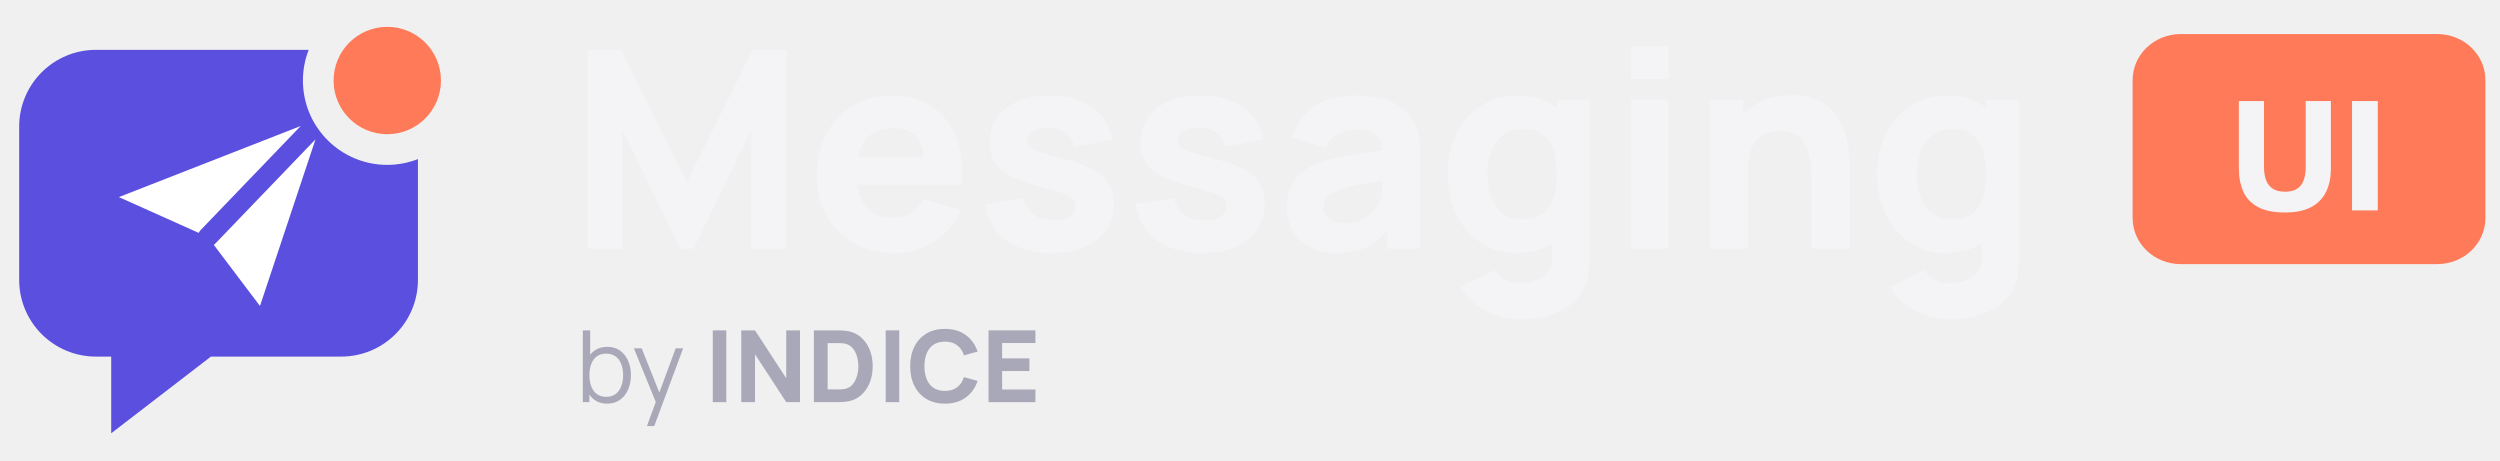
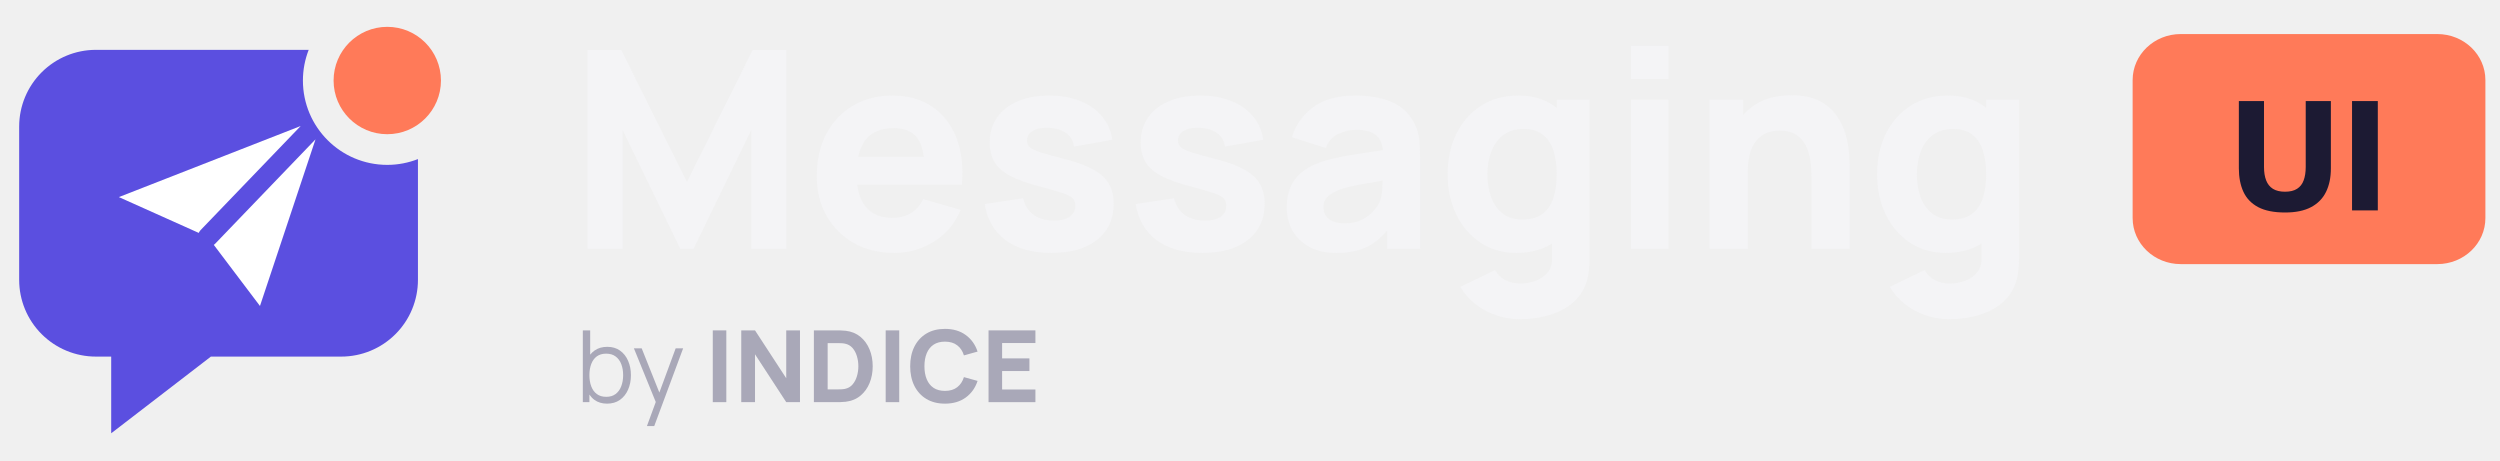
<svg xmlns="http://www.w3.org/2000/svg" width="163" height="30" viewBox="0 0 163 30" fill="none">
  <path d="M20.127 3.25C19.885 3.87 19.75 4.544 19.75 5.25C19.75 8.288 22.212 10.75 25.25 10.75C25.956 10.75 26.63 10.614 27.25 10.372V18.25C27.25 18.907 27.12 19.556 26.869 20.163C26.618 20.77 26.249 21.321 25.785 21.785C25.321 22.249 24.77 22.618 24.163 22.869C23.556 23.12 22.907 23.25 22.25 23.25H13.75L7.25 28.25V23.25H6.25C4.924 23.25 3.653 22.723 2.715 21.785C1.777 20.848 1.25 19.576 1.25 18.25V8.25C1.25 6.924 1.777 5.653 2.715 4.715C3.653 3.777 4.924 3.25 6.25 3.25H20.127Z" fill="#5B4FE0" />
  <path d="M16.95 19.95L13.94 15.967C13.967 15.947 13.995 15.926 14.019 15.901L20.571 9.085L16.95 19.95Z" fill="white" />
  <path d="M13.081 15C13.028 15.055 12.988 15.118 12.958 15.185L7.75 12.85L19.605 8.215L13.081 15Z" fill="white" />
  <path d="M25.25 1.75C27.183 1.75 28.75 3.317 28.75 5.25C28.75 7.183 27.183 8.75 25.25 8.75C23.317 8.75 21.75 7.183 21.75 5.25C21.75 3.317 23.317 1.75 25.25 1.75Z" fill="#FF7A59" />
  <path d="M158.911 2.22H142.184C140.452 2.22 139.048 3.563 139.048 5.22V14.22C139.048 15.877 140.452 17.22 142.184 17.22H158.911C160.644 17.22 162.048 15.877 162.048 14.22V5.22C162.048 3.563 160.644 2.22 158.911 2.22Z" fill="#FF7A59" />
-   <path d="M148.988 13.855C148.261 13.855 147.676 13.739 147.233 13.505C146.793 13.272 146.473 12.94 146.273 12.51C146.073 12.077 145.973 11.567 145.973 10.98C145.973 10.85 145.973 10.678 145.973 10.465C145.973 10.248 145.973 10.012 145.973 9.755C145.973 9.495 145.973 9.235 145.973 8.975C145.973 8.515 145.973 8.1 145.973 7.73C145.973 7.36 145.973 6.98 145.973 6.59H147.613C147.613 6.98 147.613 7.36 147.613 7.73C147.613 8.1 147.613 8.515 147.613 8.975V10.89C147.613 11.23 147.66 11.52 147.753 11.76C147.846 12 147.993 12.184 148.193 12.31C148.396 12.437 148.66 12.5 148.983 12.5C149.31 12.5 149.571 12.437 149.768 12.31C149.968 12.184 150.111 12 150.198 11.76C150.288 11.52 150.333 11.229 150.333 10.885V8.975C150.333 8.515 150.333 8.1 150.333 7.73C150.333 7.36 150.333 6.98 150.333 6.59H151.973C151.973 6.98 151.973 7.36 151.973 7.73C151.973 8.1 151.973 8.515 151.973 8.975C151.973 9.235 151.973 9.497 151.973 9.76C151.973 10.02 151.973 10.258 151.973 10.475C151.973 10.692 151.973 10.862 151.973 10.985C151.973 11.572 151.868 12.08 151.658 12.51C151.448 12.94 151.123 13.272 150.683 13.505C150.243 13.739 149.678 13.855 148.988 13.855Z" fill="#F4F4F6" />
-   <path d="M153.353 13.72C153.353 13.337 153.353 12.965 153.353 12.605C153.353 12.245 153.353 11.842 153.353 11.395V8.975C153.353 8.515 153.353 8.1 153.353 7.73C153.353 7.36 153.353 6.98 153.353 6.59H155.033C155.033 6.98 155.033 7.36 155.033 7.73C155.033 8.1 155.033 8.515 155.033 8.975V11.395C155.033 11.842 155.033 12.245 155.033 12.605C155.033 12.965 155.033 13.337 155.033 13.72H153.353Z" fill="#F4F4F6" />
+   <path d="M148.988 13.855C148.261 13.855 147.676 13.739 147.233 13.505C146.793 13.272 146.473 12.94 146.273 12.51C146.073 12.077 145.973 11.567 145.973 10.98C145.973 10.85 145.973 10.678 145.973 10.465C145.973 10.248 145.973 10.012 145.973 9.755C145.973 9.495 145.973 9.235 145.973 8.975C145.973 8.515 145.973 8.1 145.973 7.73C145.973 7.36 145.973 6.98 145.973 6.59H147.613C147.613 6.98 147.613 7.36 147.613 7.73C147.613 8.1 147.613 8.515 147.613 8.975V10.89C147.613 11.23 147.66 11.52 147.753 11.76C147.846 12 147.993 12.184 148.193 12.31C148.396 12.437 148.66 12.5 148.983 12.5C149.31 12.5 149.571 12.437 149.768 12.31C149.968 12.184 150.111 12 150.198 11.76C150.288 11.52 150.333 11.229 150.333 10.885V8.975C150.333 8.515 150.333 8.1 150.333 7.73C150.333 7.36 150.333 6.98 150.333 6.59H151.973C151.973 6.98 151.973 7.36 151.973 7.73C151.973 8.1 151.973 8.515 151.973 8.975C151.973 9.235 151.973 9.497 151.973 9.76C151.973 10.02 151.973 10.258 151.973 10.475C151.973 10.692 151.973 10.862 151.973 10.985C151.973 11.572 151.868 12.08 151.658 12.51C151.448 12.94 151.123 13.272 150.683 13.505C150.243 13.739 149.678 13.855 148.988 13.855Z" fill="#1C1A33" />
+   <path d="M153.353 13.72C153.353 13.337 153.353 12.965 153.353 12.605C153.353 12.245 153.353 11.842 153.353 11.395V8.975C153.353 8.515 153.353 8.1 153.353 7.73C153.353 7.36 153.353 6.98 153.353 6.59H155.033C155.033 6.98 155.033 7.36 155.033 7.73C155.033 8.1 155.033 8.515 155.033 8.975V11.395C155.033 11.842 155.033 12.245 155.033 12.605C155.033 12.965 155.033 13.337 155.033 13.72H153.353Z" fill="#1C1A33" />
  <path d="M98.995 6.23C99.919 6.23 100.696 6.455 101.326 6.905C101.385 6.947 101.441 6.992 101.497 7.037V6.5H103.639V16.886C103.639 17.126 103.627 17.351 103.603 17.561C103.585 17.777 103.549 17.991 103.495 18.201C103.339 18.794 103.048 19.284 102.622 19.668C102.202 20.051 101.686 20.336 101.074 20.522C100.462 20.714 99.799 20.81 99.085 20.81C98.533 20.81 98.008 20.721 97.51 20.541C97.012 20.366 96.565 20.12 96.169 19.802C95.779 19.49 95.461 19.125 95.215 18.705L97.483 17.606C97.639 17.894 97.861 18.113 98.149 18.263C98.443 18.413 98.761 18.488 99.103 18.488C99.468 18.488 99.814 18.425 100.138 18.299C100.462 18.179 100.72 17.996 100.912 17.75C101.11 17.511 101.203 17.21 101.191 16.85V15.877C100.56 16.283 99.788 16.49 98.869 16.49C97.975 16.49 97.192 16.265 96.519 15.815C95.848 15.365 95.323 14.753 94.945 13.979C94.573 13.205 94.387 12.332 94.387 11.36C94.387 10.37 94.576 9.491 94.954 8.723C95.338 7.949 95.876 7.34 96.565 6.896C97.255 6.452 98.065 6.23 98.995 6.23ZM99.355 8.409C98.809 8.409 98.359 8.543 98.005 8.813C97.657 9.077 97.399 9.434 97.231 9.884C97.064 10.328 96.979 10.82 96.978 11.36C96.978 11.906 97.06 12.404 97.222 12.854C97.384 13.298 97.633 13.652 97.969 13.916C98.305 14.18 98.737 14.312 99.265 14.312C99.811 14.312 100.246 14.189 100.57 13.943C100.9 13.697 101.137 13.352 101.281 12.909C101.425 12.465 101.497 11.948 101.497 11.36C101.497 10.772 101.425 10.256 101.281 9.812C101.137 9.368 100.906 9.023 100.588 8.777C100.276 8.531 99.864 8.409 99.355 8.409Z" fill-rule="evenodd" clip-rule="evenodd" fill="#F4F4F6" />
  <path d="M126.997 6.23C127.921 6.23 128.698 6.455 129.328 6.905C129.387 6.947 129.443 6.992 129.499 7.037V6.5H131.641V16.886C131.641 17.126 131.628 17.351 131.604 17.561C131.586 17.777 131.551 17.991 131.497 18.201C131.341 18.794 131.05 19.284 130.624 19.668C130.204 20.051 129.688 20.336 129.076 20.522C128.464 20.714 127.801 20.81 127.087 20.81C126.535 20.81 126.01 20.721 125.512 20.541C125.014 20.366 124.567 20.12 124.171 19.802C123.781 19.49 123.463 19.125 123.217 18.705L125.485 17.606C125.641 17.894 125.863 18.113 126.151 18.263C126.445 18.413 126.763 18.488 127.104 18.488C127.47 18.488 127.816 18.425 128.14 18.299C128.464 18.179 128.722 17.996 128.914 17.75C129.112 17.511 129.205 17.21 129.193 16.85V15.877C128.562 16.283 127.79 16.49 126.871 16.49C125.977 16.49 125.193 16.265 124.521 15.815C123.85 15.365 123.325 14.753 122.947 13.979C122.575 13.205 122.389 12.332 122.389 11.36C122.389 10.37 122.578 9.491 122.956 8.723C123.34 7.949 123.877 7.34 124.567 6.896C125.257 6.452 126.067 6.23 126.997 6.23ZM127.356 8.409C126.811 8.409 126.361 8.543 126.007 8.813C125.659 9.077 125.401 9.434 125.233 9.884C125.065 10.328 124.981 10.82 124.98 11.36C124.98 11.906 125.062 12.404 125.224 12.854C125.386 13.298 125.635 13.652 125.971 13.916C126.307 14.18 126.739 14.312 127.267 14.312C127.813 14.312 128.248 14.189 128.572 13.943C128.902 13.697 129.139 13.352 129.283 12.909C129.427 12.465 129.499 11.948 129.499 11.36C129.499 10.772 129.427 10.256 129.283 9.812C129.139 9.368 128.908 9.023 128.59 8.777C128.278 8.531 127.866 8.409 127.356 8.409Z" fill-rule="evenodd" clip-rule="evenodd" fill="#F4F4F6" />
  <path d="M58.168 6.23C59.188 6.23 60.056 6.471 60.77 6.951C61.483 7.431 62.012 8.105 62.353 8.975C62.696 9.845 62.815 10.868 62.713 12.044H55.89C55.966 12.627 56.145 13.102 56.431 13.466C56.827 13.958 57.406 14.205 58.168 14.205C58.648 14.205 59.059 14.099 59.401 13.889C59.743 13.679 60.005 13.376 60.185 12.98L62.632 13.682C62.266 14.57 61.687 15.261 60.895 15.752C60.11 16.244 59.248 16.49 58.312 16.49C57.316 16.49 56.437 16.277 55.675 15.851C54.919 15.419 54.325 14.828 53.894 14.079C53.468 13.323 53.254 12.458 53.254 11.486C53.254 10.424 53.464 9.5 53.884 8.714C54.304 7.928 54.883 7.319 55.621 6.887C56.359 6.449 57.208 6.23 58.168 6.23ZM58.276 8.354C57.442 8.354 56.827 8.61 56.431 9.12C56.207 9.408 56.05 9.778 55.955 10.226H60.234C60.163 9.701 60.025 9.295 59.815 9.011C59.504 8.573 58.99 8.354 58.276 8.354Z" fill-rule="evenodd" clip-rule="evenodd" fill="#F4F4F6" />
  <path d="M68.399 6.23C69.161 6.23 69.837 6.348 70.425 6.582C71.013 6.816 71.487 7.149 71.847 7.581C72.212 8.012 72.438 8.522 72.522 9.11L70.019 9.56C69.978 9.2 69.822 8.916 69.552 8.706C69.282 8.496 68.915 8.372 68.453 8.336C68.003 8.306 67.64 8.366 67.364 8.516C67.094 8.666 66.959 8.883 66.959 9.165C66.959 9.332 67.016 9.473 67.13 9.587C67.25 9.701 67.493 9.818 67.859 9.938C68.231 10.058 68.796 10.214 69.552 10.406C70.29 10.598 70.88 10.824 71.324 11.082C71.774 11.334 72.102 11.639 72.306 11.999C72.51 12.353 72.611 12.783 72.611 13.287C72.611 14.282 72.251 15.065 71.531 15.635C70.811 16.205 69.815 16.49 68.543 16.49C67.319 16.49 66.329 16.215 65.573 15.663C64.823 15.105 64.367 14.318 64.205 13.304L66.707 12.926C66.809 13.382 67.034 13.74 67.382 13.998C67.736 14.256 68.184 14.384 68.724 14.384C69.167 14.384 69.509 14.3 69.749 14.132C69.989 13.958 70.109 13.718 70.109 13.413C70.109 13.221 70.061 13.068 69.965 12.954C69.869 12.834 69.653 12.716 69.317 12.602C68.987 12.488 68.472 12.338 67.769 12.152C66.978 11.948 66.344 11.72 65.87 11.468C65.396 11.216 65.055 10.916 64.845 10.568C64.635 10.214 64.529 9.788 64.529 9.291C64.529 8.667 64.688 8.126 65.006 7.67C65.324 7.208 65.772 6.854 66.348 6.608C66.93 6.356 67.614 6.23 68.399 6.23Z" fill="#F4F4F6" />
  <path d="M78.243 6.23C79.005 6.23 79.681 6.348 80.269 6.582C80.856 6.816 81.331 7.149 81.69 7.581C82.056 8.012 82.281 8.522 82.365 9.11L79.863 9.56C79.821 9.2 79.665 8.916 79.395 8.706C79.126 8.496 78.759 8.372 78.297 8.336C77.847 8.306 77.484 8.366 77.208 8.516C76.938 8.666 76.803 8.883 76.803 9.165C76.803 9.332 76.86 9.473 76.974 9.587C77.094 9.701 77.337 9.818 77.703 9.938C78.075 10.058 78.639 10.214 79.395 10.406C80.133 10.598 80.724 10.824 81.168 11.082C81.618 11.334 81.945 11.639 82.149 11.999C82.353 12.353 82.455 12.783 82.455 13.287C82.455 14.282 82.095 15.065 81.375 15.635C80.655 16.205 79.659 16.49 78.387 16.49C77.163 16.49 76.173 16.215 75.417 15.663C74.667 15.105 74.211 14.318 74.049 13.304L76.551 12.926C76.653 13.382 76.878 13.74 77.226 13.998C77.58 14.256 78.027 14.384 78.567 14.384C79.011 14.384 79.353 14.3 79.593 14.132C79.833 13.958 79.953 13.718 79.953 13.413C79.953 13.221 79.905 13.068 79.809 12.954C79.713 12.834 79.497 12.716 79.161 12.602C78.831 12.488 78.315 12.338 77.613 12.152C76.821 11.948 76.188 11.72 75.714 11.468C75.24 11.216 74.898 10.916 74.689 10.568C74.479 10.214 74.373 9.788 74.373 9.291C74.373 8.667 74.532 8.126 74.85 7.67C75.168 7.208 75.615 6.854 76.191 6.608C76.773 6.356 77.457 6.23 78.243 6.23Z" fill="#F4F4F6" />
  <path d="M88.393 6.23C89.251 6.23 90.013 6.362 90.679 6.626C91.345 6.89 91.848 7.347 92.19 7.995C92.382 8.355 92.497 8.715 92.533 9.075C92.569 9.434 92.587 9.836 92.587 10.28V16.22H90.444V15.025C90.057 15.481 89.647 15.826 89.212 16.058C88.666 16.346 87.973 16.49 87.133 16.49C86.437 16.49 85.845 16.358 85.359 16.094C84.879 15.824 84.514 15.467 84.262 15.023C84.016 14.573 83.893 14.078 83.893 13.539C83.893 13.089 83.962 12.677 84.1 12.305C84.238 11.933 84.46 11.607 84.766 11.325C85.078 11.037 85.495 10.796 86.017 10.604C86.377 10.472 86.806 10.355 87.304 10.253C87.802 10.151 88.366 10.055 88.996 9.965C89.366 9.909 89.758 9.849 90.172 9.787C90.125 9.386 89.996 9.08 89.779 8.868C89.503 8.598 89.041 8.462 88.393 8.462C88.033 8.462 87.657 8.549 87.268 8.723C86.878 8.897 86.605 9.206 86.449 9.65L84.234 8.948C84.48 8.144 84.943 7.49 85.621 6.986C86.299 6.482 87.223 6.23 88.393 6.23ZM90.149 11.771C89.747 11.84 89.402 11.901 89.113 11.955C88.663 12.033 88.299 12.104 88.023 12.17C87.748 12.236 87.505 12.308 87.295 12.386C87.055 12.482 86.86 12.588 86.71 12.702C86.566 12.81 86.458 12.929 86.386 13.061C86.32 13.193 86.287 13.34 86.287 13.502C86.287 13.724 86.341 13.917 86.449 14.079C86.563 14.234 86.722 14.354 86.926 14.438C87.13 14.522 87.373 14.564 87.655 14.564C88.105 14.564 88.483 14.486 88.789 14.331C89.101 14.169 89.346 13.985 89.526 13.781C89.712 13.577 89.839 13.406 89.905 13.268C90.031 13.004 90.103 12.698 90.121 12.35C90.136 12.135 90.144 11.942 90.149 11.771Z" fill-rule="evenodd" clip-rule="evenodd" fill="#F4F4F6" />
  <path d="M44.788 11.864L49.072 3.26H51.268V16.22H48.981V8.48L45.22 16.22H44.355L40.594 8.48V16.22H38.308V3.26H40.504L44.788 11.864Z" fill="#F4F4F6" />
  <path d="M108.787 16.22H106.34V6.5H108.787V16.22Z" fill="#F4F4F6" />
  <path d="M116.796 6.212C117.558 6.212 118.178 6.341 118.658 6.599C119.138 6.857 119.51 7.185 119.774 7.581C120.044 7.976 120.237 8.39 120.351 8.822C120.465 9.248 120.534 9.639 120.558 9.993C120.582 10.346 120.594 10.604 120.594 10.766V16.22H118.109V11.63C118.109 11.409 118.097 11.127 118.073 10.785C118.049 10.437 117.975 10.088 117.849 9.74C117.723 9.392 117.515 9.102 117.228 8.868C116.946 8.634 116.543 8.516 116.021 8.516C115.812 8.516 115.587 8.549 115.347 8.615C115.107 8.681 114.882 8.81 114.672 9.002C114.462 9.188 114.287 9.465 114.149 9.831C114.018 10.197 113.951 10.683 113.951 11.289V16.22H111.468V6.5H113.646V7.502C113.87 7.251 114.127 7.028 114.42 6.833C115.05 6.42 115.842 6.212 116.796 6.212Z" fill="#F4F4F6" />
  <path d="M108.787 5.15H106.34V2.99H108.787V5.15Z" fill="#F4F4F6" />
  <path d="M42.99 25.594L44.054 22.71H44.541L42.656 27.78H42.179L42.756 26.211L41.33 22.71H41.837L42.99 25.594Z" fill="#A9A8B8" />
  <path d="M38.48 23.123C38.563 23.02 38.659 22.93 38.767 22.853C38.992 22.693 39.269 22.613 39.599 22.613C39.919 22.613 40.194 22.694 40.424 22.857C40.653 23.019 40.829 23.24 40.95 23.519C41.074 23.799 41.136 24.114 41.136 24.462C41.136 24.813 41.074 25.128 40.95 25.408C40.827 25.687 40.65 25.909 40.418 26.074C40.186 26.236 39.906 26.318 39.579 26.318C39.256 26.318 38.983 26.236 38.76 26.074C38.63 25.978 38.522 25.861 38.429 25.727V26.22H38V21.541H38.48V23.123ZM39.52 23.058C39.276 23.058 39.072 23.118 38.909 23.237C38.749 23.356 38.629 23.522 38.549 23.734C38.469 23.944 38.429 24.187 38.429 24.462C38.429 24.733 38.469 24.976 38.549 25.19C38.629 25.402 38.751 25.57 38.913 25.691C39.075 25.812 39.281 25.873 39.53 25.873C39.775 25.873 39.979 25.811 40.142 25.687C40.304 25.564 40.425 25.395 40.505 25.183C40.587 24.969 40.629 24.729 40.629 24.462C40.629 24.198 40.589 23.959 40.509 23.747C40.429 23.535 40.306 23.367 40.142 23.244C39.979 23.12 39.772 23.058 39.52 23.058Z" fill-rule="evenodd" clip-rule="evenodd" fill="#A9A8B8" />
  <path d="M61.612 21.443C62.15 21.443 62.601 21.576 62.965 21.842C63.331 22.109 63.589 22.47 63.738 22.924L62.848 23.171C62.761 22.888 62.614 22.668 62.408 22.512C62.202 22.354 61.937 22.275 61.612 22.275C61.316 22.275 61.068 22.341 60.868 22.473C60.671 22.605 60.523 22.791 60.423 23.032C60.323 23.272 60.273 23.555 60.273 23.88C60.273 24.205 60.323 24.488 60.423 24.728C60.523 24.968 60.671 25.155 60.868 25.288C61.068 25.42 61.316 25.486 61.612 25.486C61.937 25.486 62.202 25.407 62.408 25.248C62.614 25.09 62.761 24.87 62.848 24.588L63.738 24.835C63.589 25.29 63.331 25.652 62.965 25.919C62.601 26.185 62.15 26.318 61.612 26.318C61.144 26.318 60.74 26.216 60.4 26.012C60.062 25.809 59.801 25.524 59.617 25.158C59.435 24.792 59.344 24.366 59.344 23.88C59.344 23.395 59.435 22.969 59.617 22.603C59.801 22.237 60.062 21.952 60.4 21.748C60.74 21.545 61.144 21.443 61.612 21.443Z" fill="#A9A8B8" />
  <path d="M47.356 26.22H46.473V21.541H47.356V26.22Z" fill="#A9A8B8" />
  <path d="M51.262 24.661V21.541H52.159V26.22H51.262L49.227 23.1V26.22H48.33V21.541H49.227L51.262 24.661Z" fill="#A9A8B8" />
  <path d="M54.808 21.544C54.922 21.546 55.033 21.553 55.14 21.566C55.516 21.611 55.836 21.743 56.098 21.959C56.36 22.176 56.56 22.451 56.696 22.785C56.833 23.118 56.9 23.484 56.9 23.88C56.9 24.277 56.833 24.642 56.696 24.975C56.56 25.309 56.36 25.585 56.098 25.801C55.836 26.018 55.516 26.148 55.14 26.194C55.033 26.207 54.922 26.215 54.808 26.217C54.693 26.219 54.617 26.22 54.58 26.22H53.065V21.541H54.58C54.617 21.541 54.693 21.541 54.808 21.544ZM53.963 25.388H54.58C54.639 25.388 54.718 25.387 54.817 25.385C54.917 25.381 55.007 25.371 55.087 25.356C55.291 25.315 55.457 25.219 55.585 25.07C55.715 24.92 55.81 24.74 55.871 24.53C55.934 24.32 55.965 24.103 55.965 23.88C55.965 23.646 55.932 23.424 55.867 23.214C55.804 23.004 55.708 22.826 55.578 22.681C55.448 22.536 55.284 22.444 55.087 22.405C55.007 22.387 54.917 22.378 54.817 22.375C54.718 22.373 54.639 22.373 54.58 22.373H53.963V25.388Z" fill-rule="evenodd" clip-rule="evenodd" fill="#A9A8B8" />
  <path d="M58.63 26.22H57.746V21.541H58.63V26.22Z" fill="#A9A8B8" />
  <path d="M67.509 22.366H65.338V23.367H67.118V24.192H65.338V25.395H67.509V26.22H64.453V21.541H67.509V22.366Z" fill="#A9A8B8" />
</svg>
